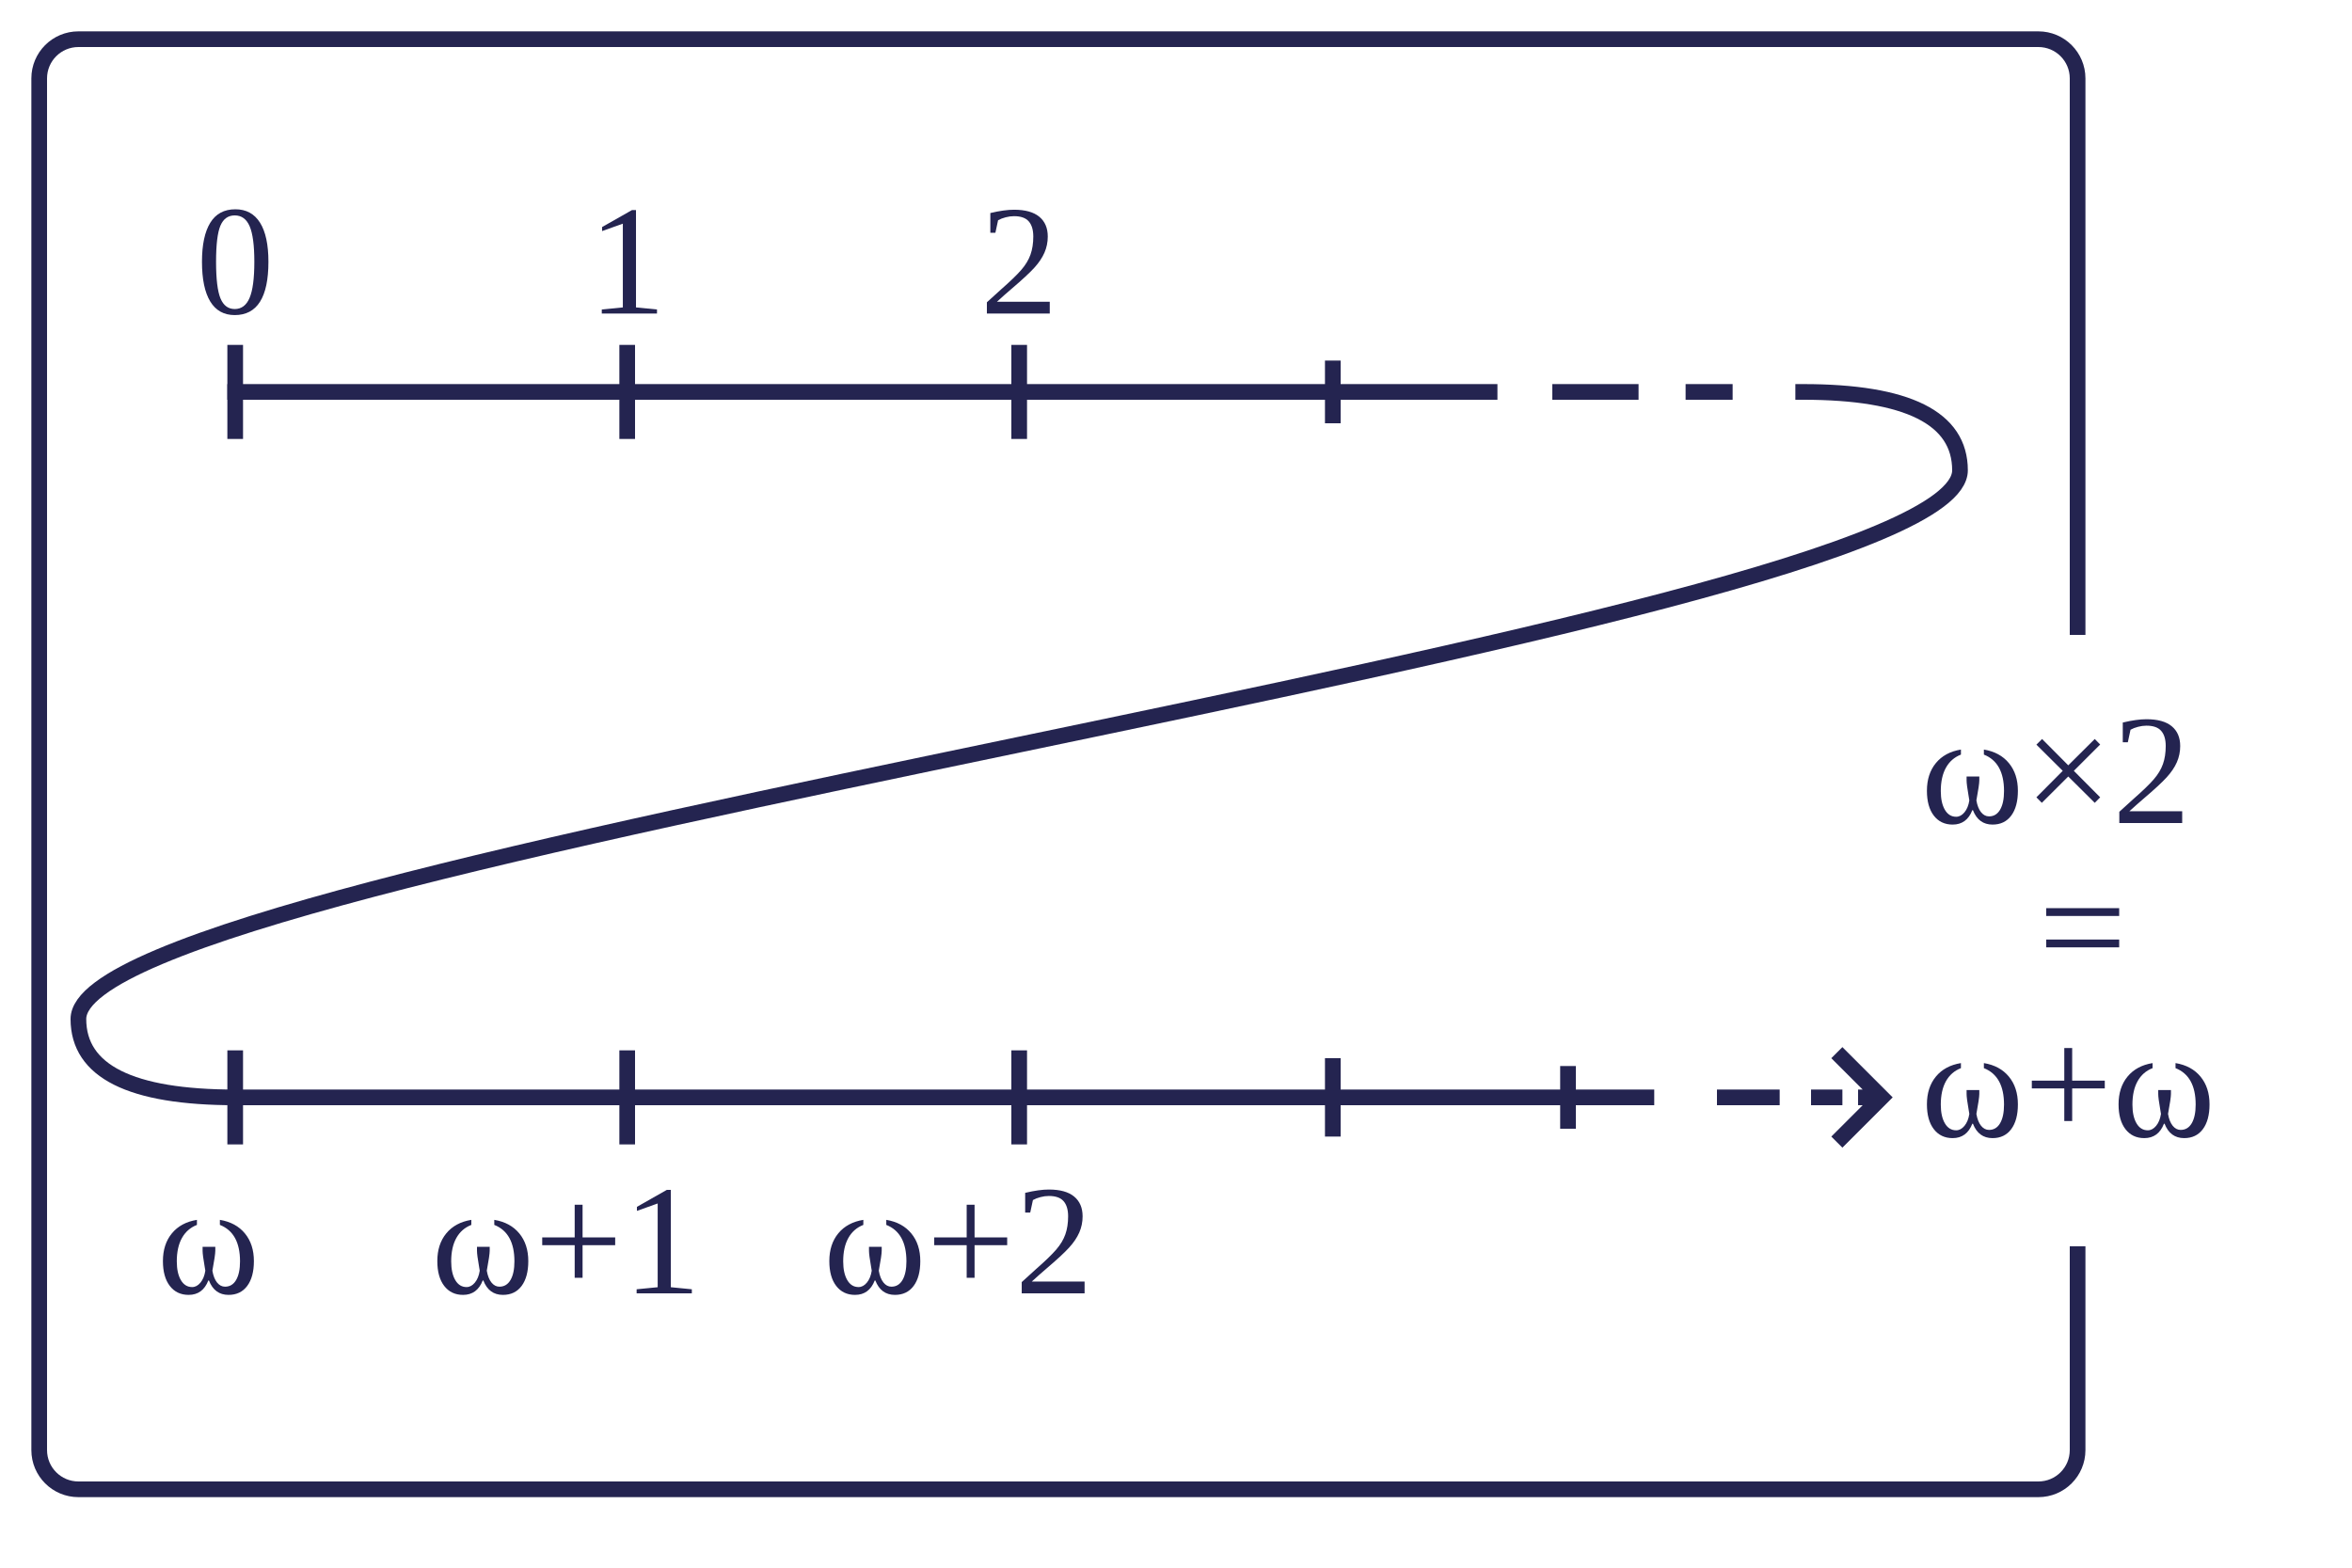
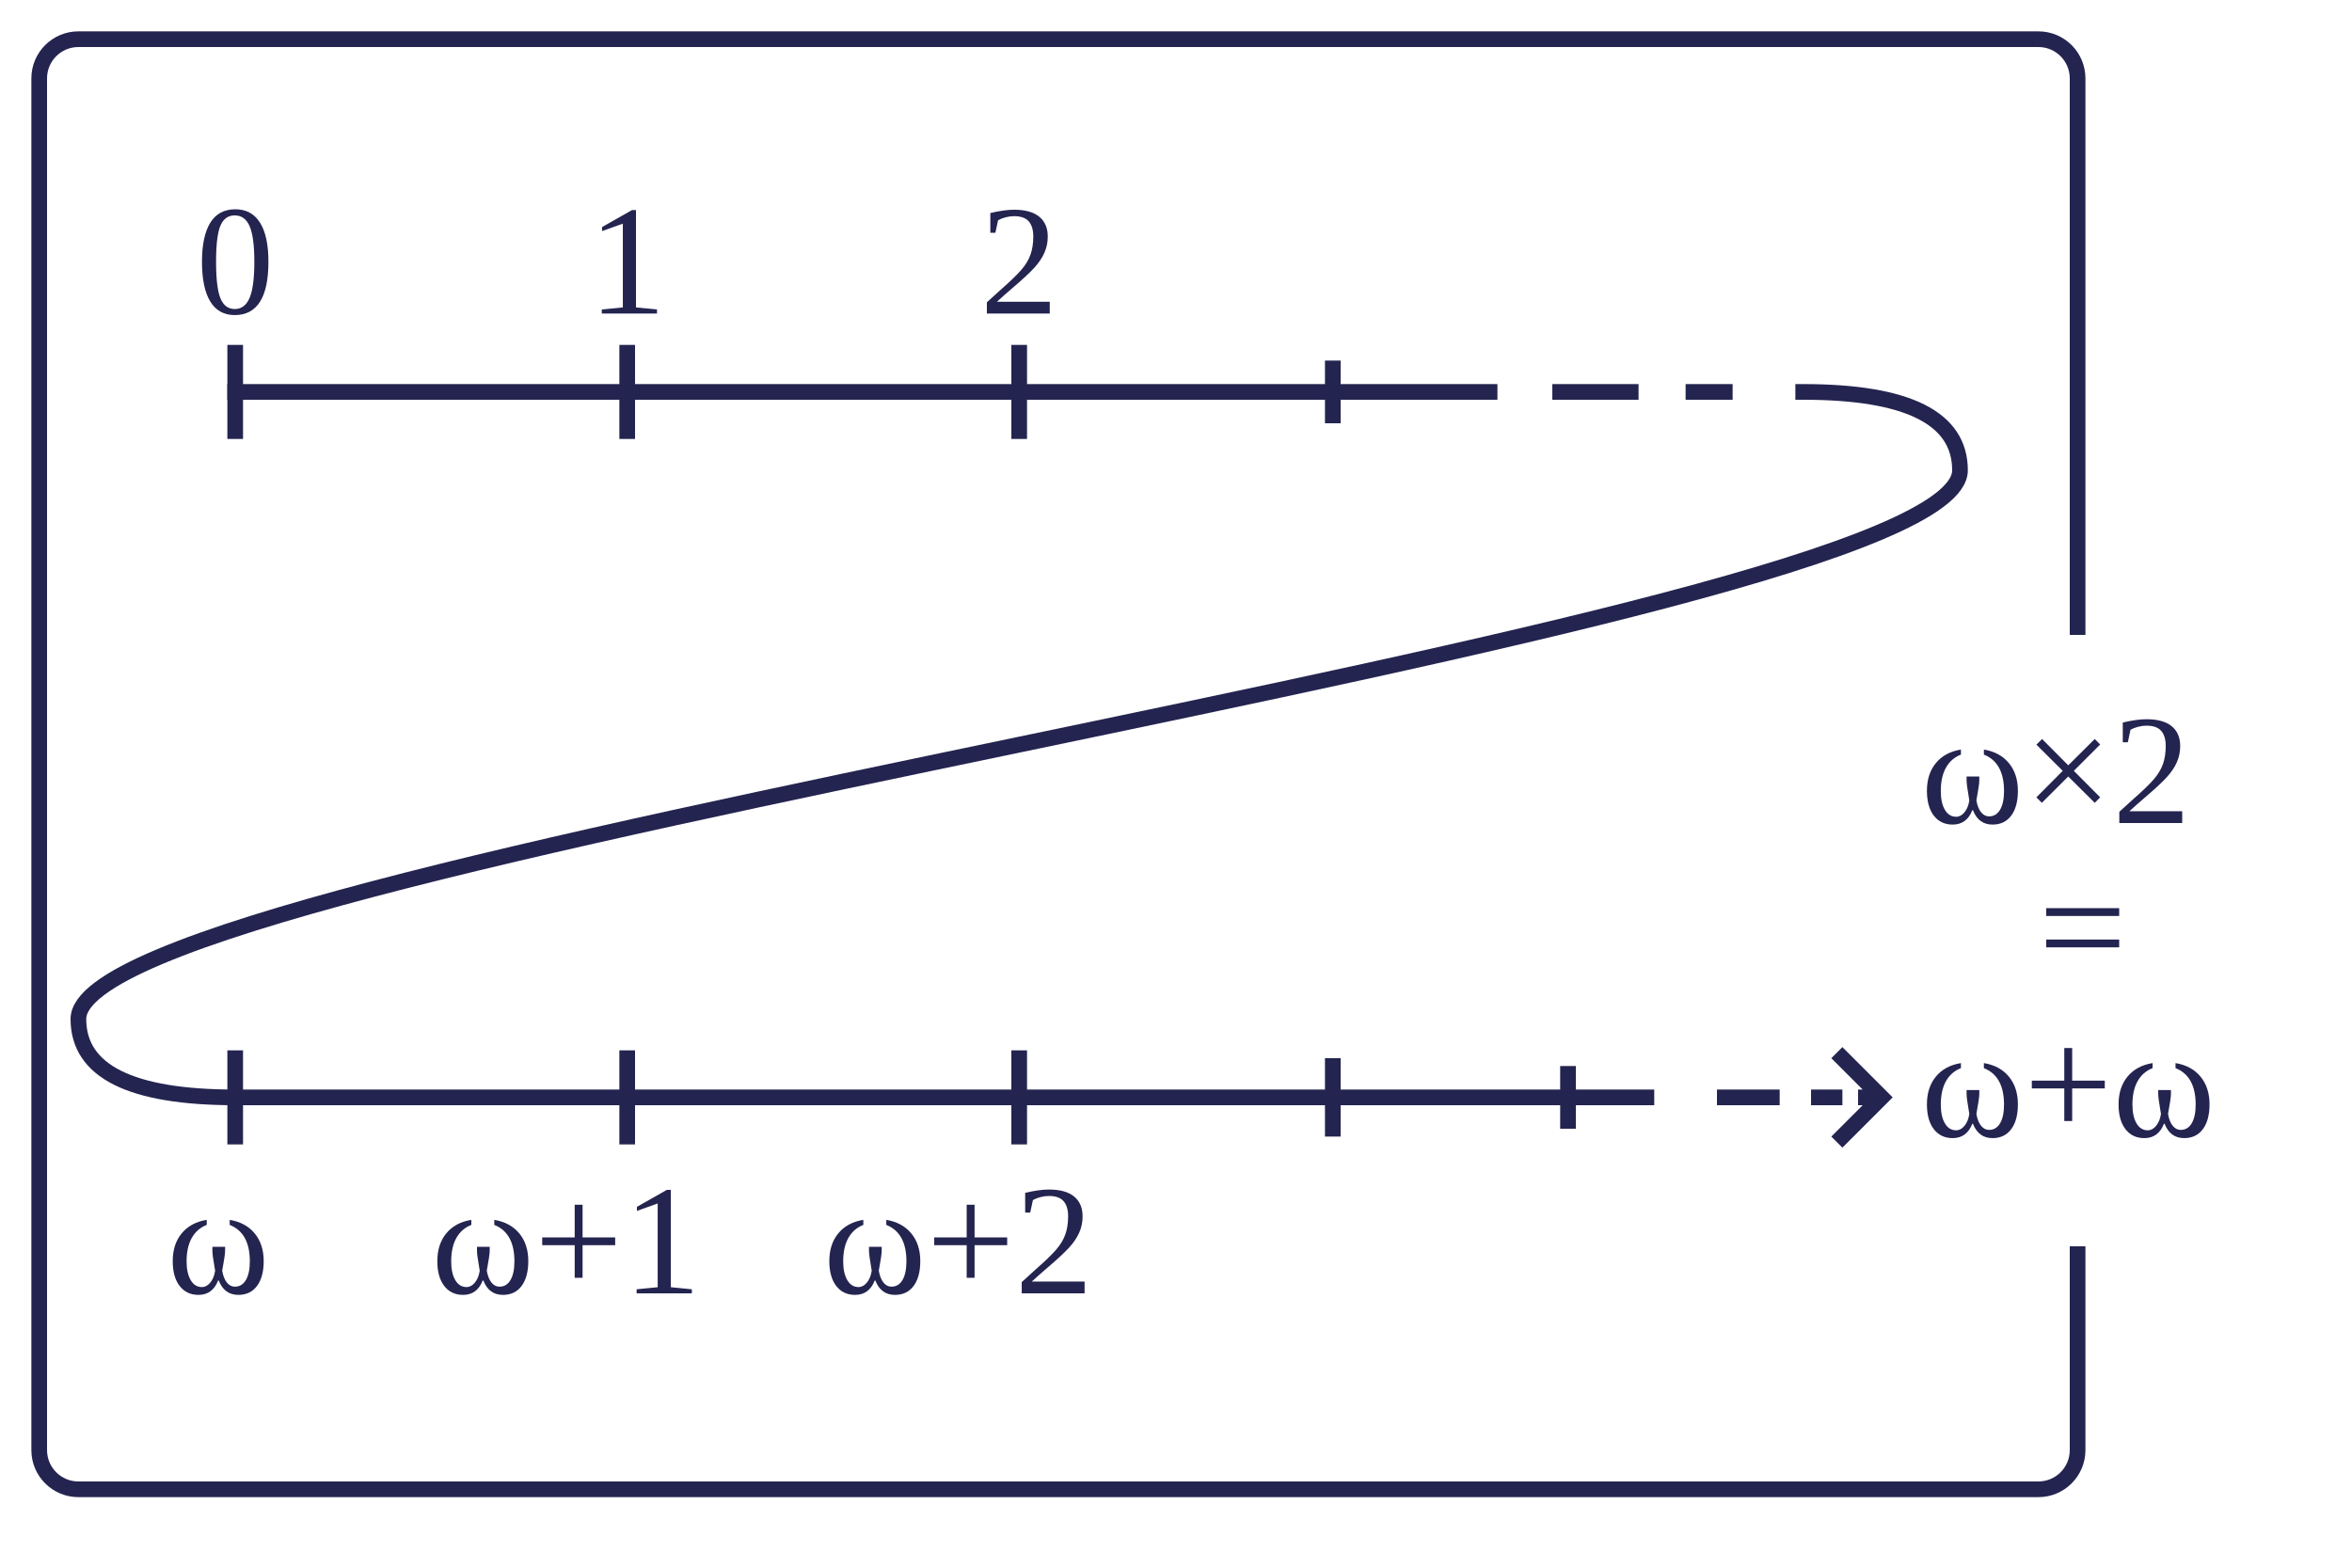
<svg xmlns="http://www.w3.org/2000/svg" version="1.1" id="omega-times-two" viewBox="0 0 1500 1000">
  <defs>
    <g id="segment-path">
      <path class="segment" d="         M 0 -25         l 0 50       " />
    </g>
  </defs>
  <style>
  .number {
    font-size: 100px;
    fill: #242450;
  }
  .set, .arrow, .segment {
    fill: none;
    stroke-width: 10px;
    stroke: #242450;
    stroke-linecap: square;
    stroke-linejoin: bevel;
  }
</style>
  <path class="set" d="       M 1325 800       l 0 125       a 25 25 0 0 1 -25 25       l -1250 0       a 25 25 0 0 1 -25 -25       l 0 -875       a 25 25 0 0 1 25 -25       l 1250 0       a 25 25 0 0 1 25 25       l 0 350     " />
  <path class="arrow" d="       M 150 250       l 800 0       m 45 0       l 45 0       m 40 0       l 20 0       m 50 0       q 100 0, 100 50       c 0 100, -1200 250, -1200 350       q 0 50, 100 50       l 900 0       m 50 0       l 30 0       m 30 0       l 10 0       m 20 0       l 10 0       l -25 -25       m 0 50       l 25 -25     " />
  <use x="150" y="250" href="#segment-path" />
  <text x="125" y="200" class="number">0</text>
  <use x="400" y="250" href="#segment-path" />
  <text x="375" y="200" class="number">1</text>
  <use x="650" y="250" href="#segment-path" />
  <text x="625" y="200" class="number">2</text>
  <path class="segment" d="M 850 235 l 0 30" />
  <use x="150" y="700" href="#segment-path" />
-   <text x="100" y="825" class="number">ω</text>
+   <text x="106.25" y="825" class="number">ω</text>
  <use x="400" y="700" href="#segment-path" />
  <text x="275" y="825" class="number">ω+1</text>
  <use x="650" y="700" href="#segment-path" />
  <text x="525" y="825" class="number">ω+2</text>
  <path class="segment" d="M 850 680 l 0 40" />
  <path class="segment" d="M 1000 685 l 0 30" />
  <text class="number" x="1225" y="525">ω×2</text>
  <text class="number" x="1300" y="625">=</text>
  <text class="number" x="1225" y="725">ω+ω</text>
</svg>
